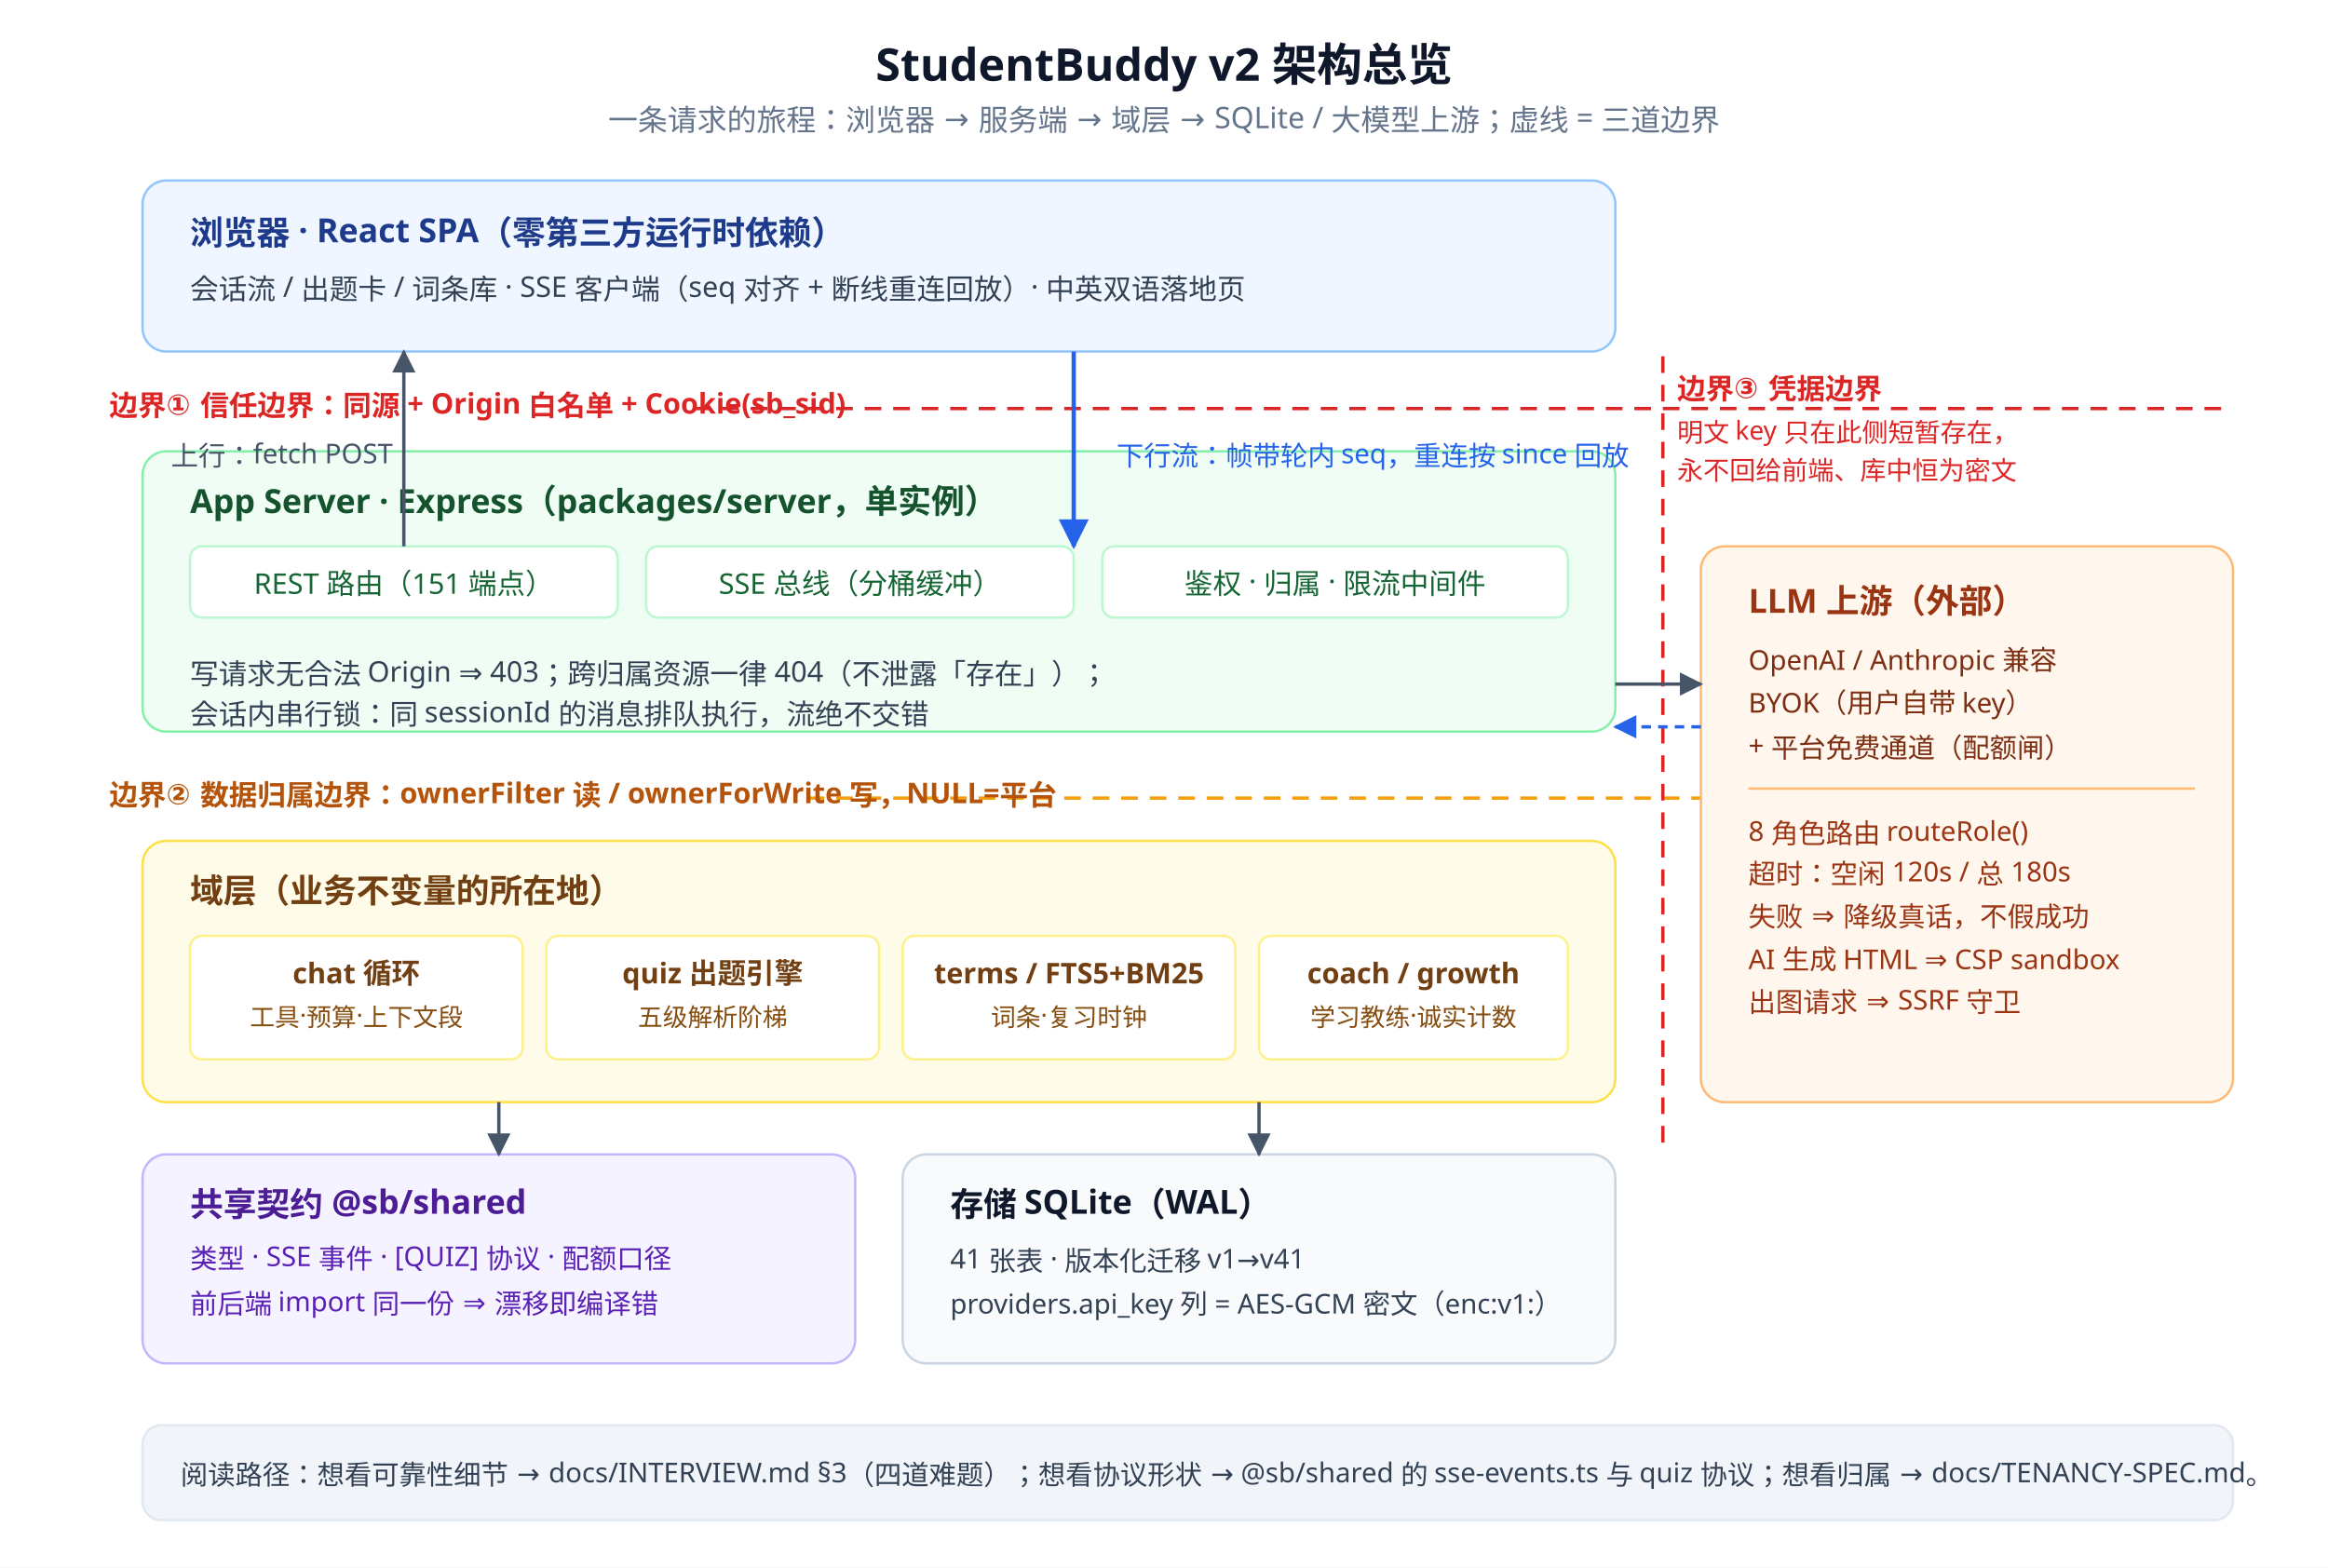
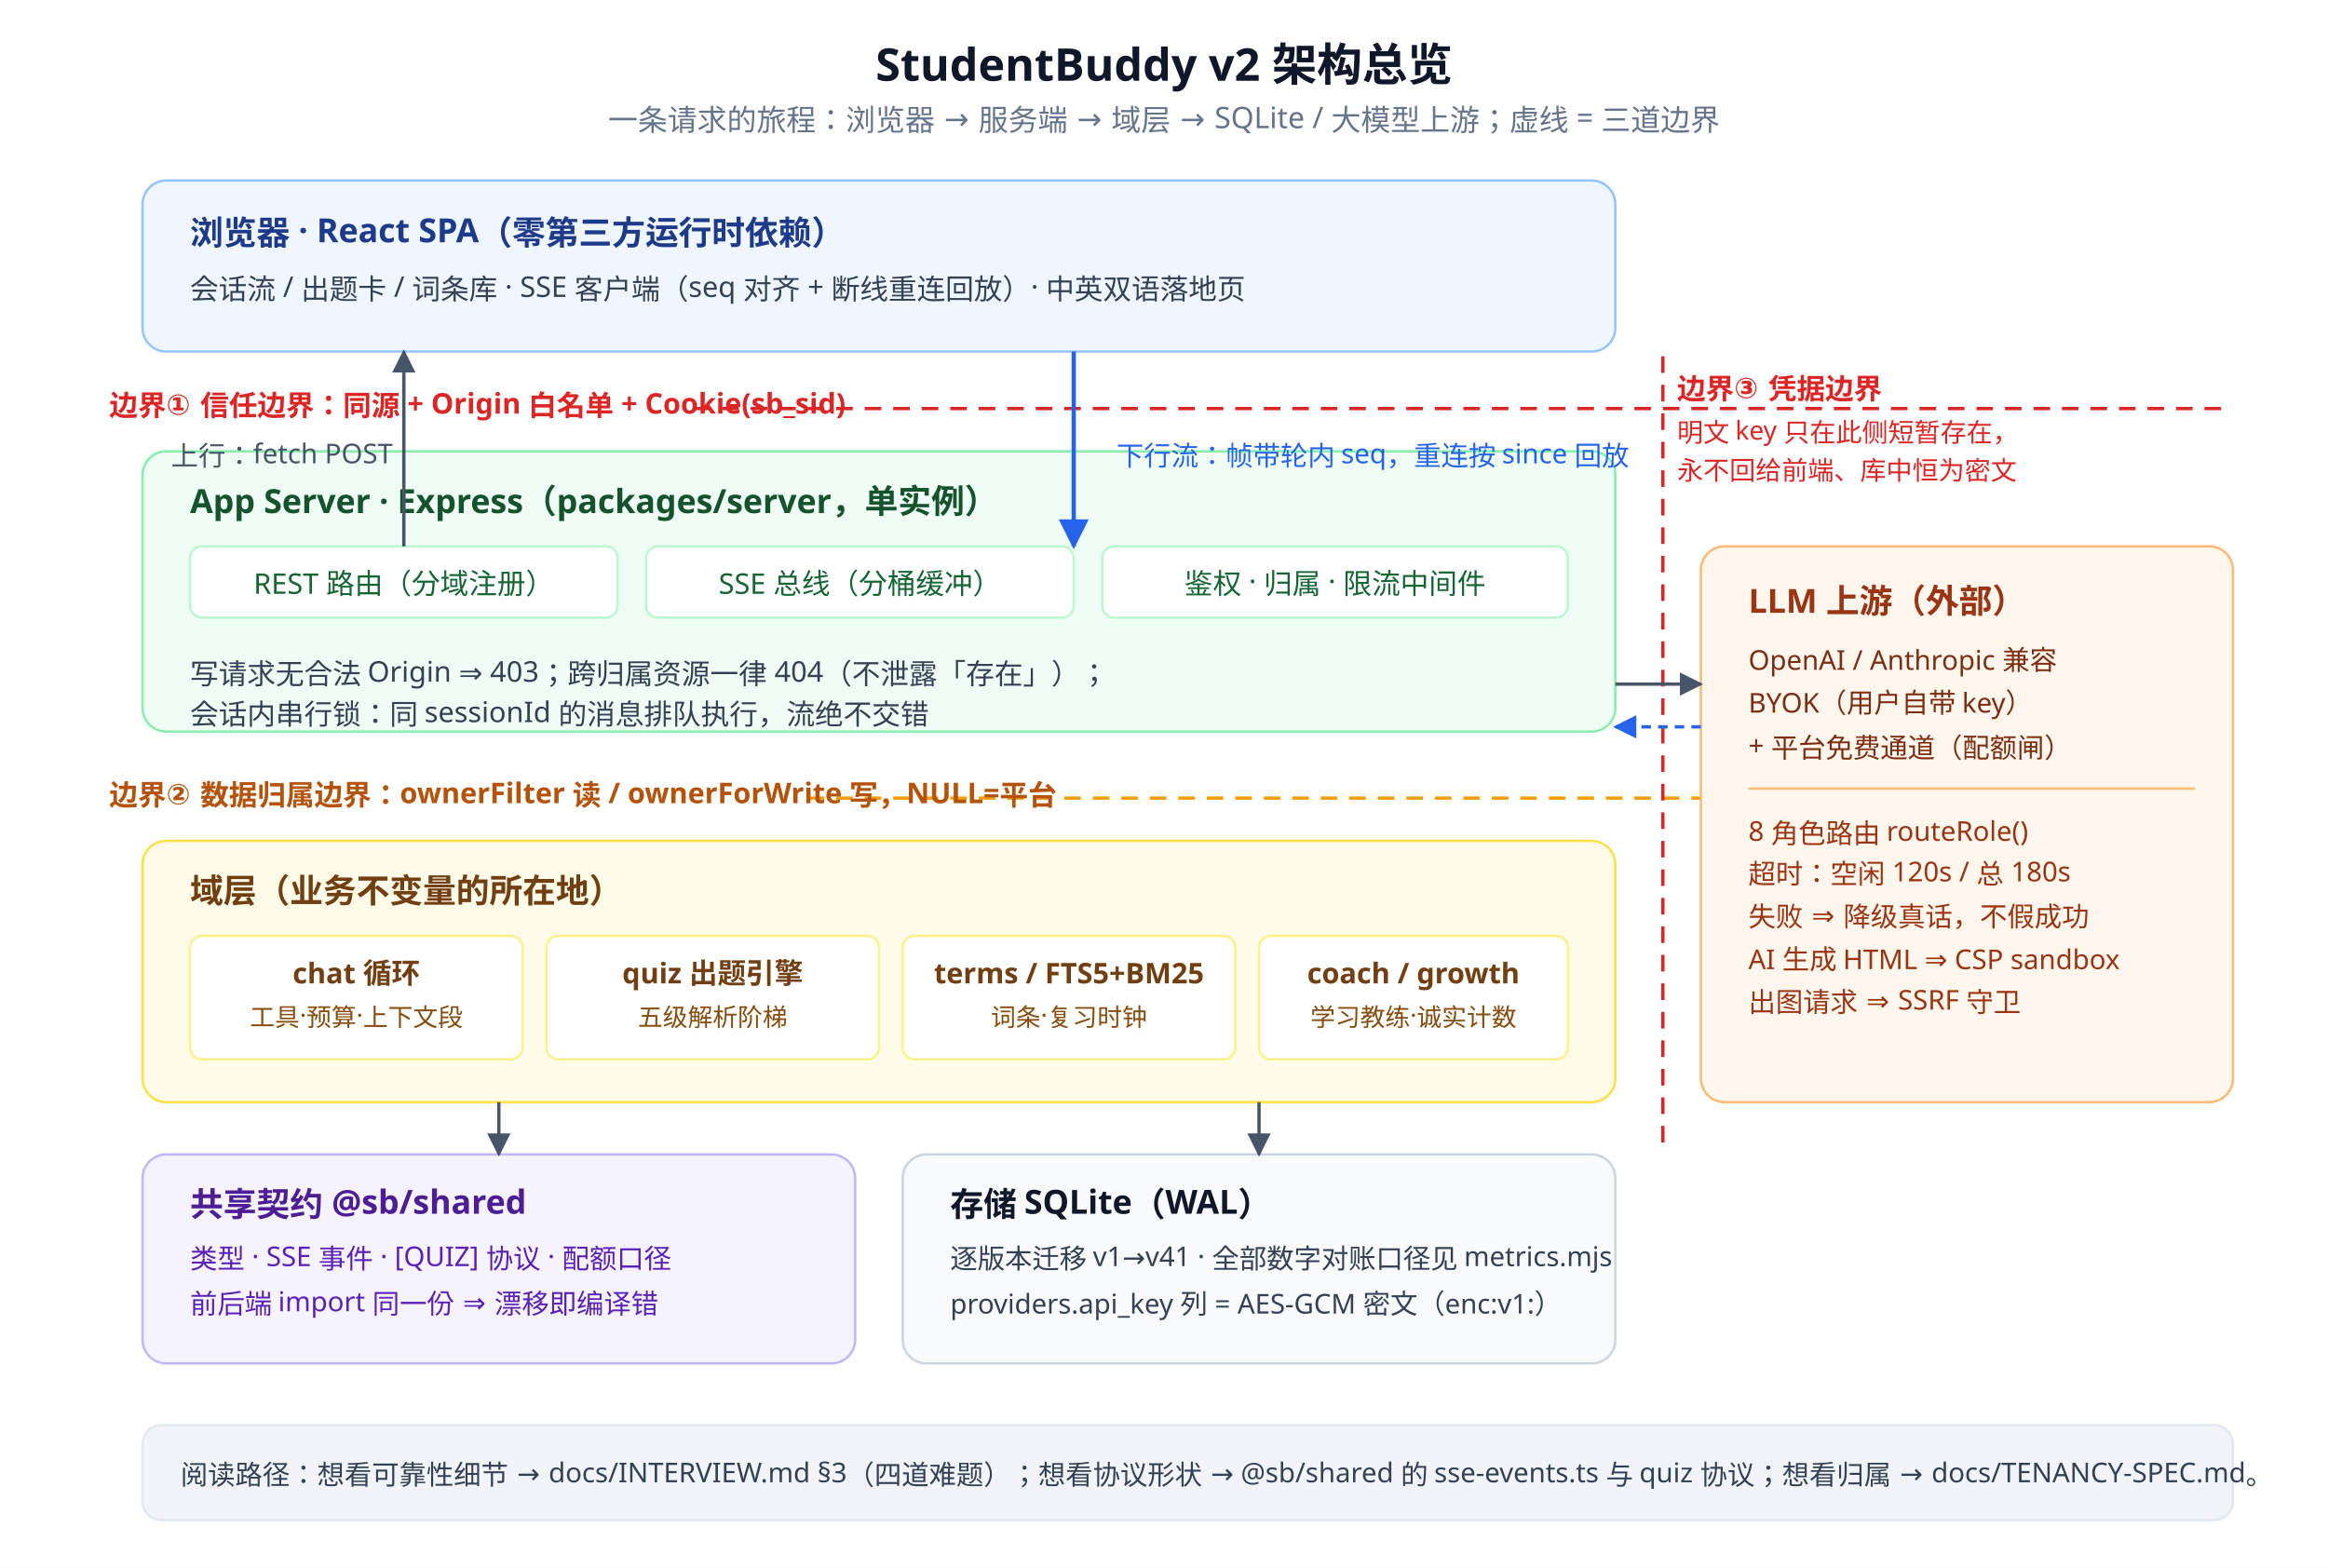
<svg xmlns="http://www.w3.org/2000/svg" width="980" height="660" viewBox="0 0 980 660" font-family="'PingFang SC','Microsoft YaHei','Segoe UI',sans-serif">
  <defs>
    <marker id="arr" viewBox="0 0 10 10" refX="9" refY="5" markerWidth="7" markerHeight="7" orient="auto-start-reverse">
      <path d="M0 0L10 5L0 10z" fill="#475569" />
    </marker>
    <marker id="arrBlue" viewBox="0 0 10 10" refX="9" refY="5" markerWidth="7" markerHeight="7" orient="auto-start-reverse">
      <path d="M0 0L10 5L0 10z" fill="#2563eb" />
    </marker>
  </defs>
  <rect width="980" height="660" fill="#ffffff" />
  <text x="490" y="34" text-anchor="middle" font-size="19" font-weight="700" fill="#0f172a">StudentBuddy v2 架构总览</text>
  <text x="490" y="55" text-anchor="middle" font-size="12.5" fill="#64748b">一条请求的旅程：浏览器 → 服务端 → 域层 → SQLite / 大模型上游；虚线 = 三道边界</text>
  <rect x="60" y="76" width="620" height="72" rx="10" fill="#eff6ff" stroke="#93c5fd" />
  <text x="80" y="103" font-size="14" font-weight="700" fill="#1e3a8a">浏览器 · React SPA（零第三方运行时依赖）</text>
  <text x="80" y="126" font-size="12" fill="#334155">会话流 / 出题卡 / 词条库 · SSE 客户端（seq 对齐 + 断线重连回放）· 中英双语落地页</text>
  <line x1="40" y1="172" x2="940" y2="172" stroke="#dc2626" stroke-width="1.4" stroke-dasharray="7 5" />
  <rect x="40" y="160" width="252" height="20" rx="4" fill="#ffffff" />
  <text x="46" y="175" font-size="12" font-weight="700" fill="#dc2626">边界① 信任边界：同源 + Origin 白名单 + Cookie(sb_sid)</text>
  <rect x="60" y="190" width="620" height="118" rx="10" fill="#f0fdf4" stroke="#86efac" />
  <text x="80" y="216" font-size="14" font-weight="700" fill="#14532d">App Server · Express（packages/server，单实例）</text>
  <rect x="80" y="230" width="180" height="30" rx="5" fill="#ffffff" stroke="#bbf7d0" />
-   <text x="170" y="250" text-anchor="middle" font-size="12" fill="#166534">REST 路由（151 端点）</text>
+   <text x="170" y="250" text-anchor="middle" font-size="12" fill="#166534">REST 路由（分域注册）</text>
  <rect x="272" y="230" width="180" height="30" rx="5" fill="#ffffff" stroke="#bbf7d0" />
  <text x="362" y="250" text-anchor="middle" font-size="12" fill="#166534">SSE 总线（分桶缓冲）</text>
  <rect x="464" y="230" width="196" height="30" rx="5" fill="#ffffff" stroke="#bbf7d0" />
  <text x="562" y="250" text-anchor="middle" font-size="12" fill="#166534">鉴权 · 归属 · 限流中间件</text>
  <text x="80" y="288" font-size="12" fill="#334155">写请求无合法 Origin ⇒ 403；跨归属资源一律 404（不泄露「存在」）；</text>
  <text x="80" y="305" font-size="12" fill="#334155">会话内串行锁：同 sessionId 的消息排队执行，流绝不交错</text>
  <line x1="452" y1="148" x2="452" y2="230" stroke="#2563eb" stroke-width="1.8" marker-end="url(#arrBlue)" />
  <line x1="170" y1="230" x2="170" y2="148" stroke="#475569" stroke-width="1.4" marker-end="url(#arr)" />
  <text x="470" y="196" font-size="11.5" fill="#2563eb">下行流：帧带轮内 seq，重连按 since 回放</text>
  <text x="72" y="196" font-size="11.5" fill="#475569">上行：fetch POST</text>
  <line x1="40" y1="336" x2="940" y2="336" stroke="#f59e0b" stroke-width="1.4" stroke-dasharray="7 5" />
  <rect x="40" y="324" width="300" height="20" rx="4" fill="#ffffff" />
  <text x="46" y="339" font-size="12" font-weight="700" fill="#b45309">边界② 数据归属边界：ownerFilter 读 / ownerForWrite 写，NULL=平台</text>
  <rect x="60" y="354" width="620" height="110" rx="10" fill="#fefce8" stroke="#fde047" />
  <text x="80" y="380" font-size="14" font-weight="700" fill="#713f12">域层（业务不变量的所在地）</text>
  <rect x="80" y="394" width="140" height="52" rx="5" fill="#ffffff" stroke="#fef08a" />
  <text x="150" y="414" text-anchor="middle" font-size="12" font-weight="600" fill="#713f12">chat 循环</text>
  <text x="150" y="432" text-anchor="middle" font-size="10.5" fill="#854d0e">工具·预算·上下文段</text>
  <rect x="230" y="394" width="140" height="52" rx="5" fill="#ffffff" stroke="#fef08a" />
  <text x="300" y="414" text-anchor="middle" font-size="12" font-weight="600" fill="#713f12">quiz 出题引擎</text>
  <text x="300" y="432" text-anchor="middle" font-size="10.5" fill="#854d0e">五级解析阶梯</text>
  <rect x="380" y="394" width="140" height="52" rx="5" fill="#ffffff" stroke="#fef08a" />
  <text x="450" y="414" text-anchor="middle" font-size="12" font-weight="600" fill="#713f12">terms / FTS5+BM25</text>
  <text x="450" y="432" text-anchor="middle" font-size="10.5" fill="#854d0e">词条·复习时钟</text>
  <rect x="530" y="394" width="130" height="52" rx="5" fill="#ffffff" stroke="#fef08a" />
  <text x="595" y="414" text-anchor="middle" font-size="12" font-weight="600" fill="#713f12">coach / growth</text>
  <text x="595" y="432" text-anchor="middle" font-size="10.5" fill="#854d0e">学习教练·诚实计数</text>
  <rect x="60" y="486" width="300" height="88" rx="10" fill="#f5f3ff" stroke="#c4b5fd" />
  <text x="80" y="512" font-size="14" font-weight="700" fill="#4c1d95">共享契约 @sb/shared</text>
  <text x="80" y="534" font-size="11.5" fill="#5b21b6">类型 · SSE 事件 · [QUIZ] 协议 · 配额口径</text>
  <text x="80" y="553" font-size="11.5" fill="#5b21b6">前后端 import 同一份 ⇒ 漂移即编译错</text>
  <rect x="380" y="486" width="300" height="88" rx="10" fill="#f8fafc" stroke="#cbd5e1" />
  <text x="400" y="512" font-size="14" font-weight="700" fill="#0f172a">存储 SQLite（WAL）</text>
-   <text x="400" y="534" font-size="11.5" fill="#334155">41 张表 · 版本化迁移 v1→v41</text>
+   <text x="400" y="534" font-size="11.5" fill="#334155">逐版本迁移 v1→v41 · 全部数字对账口径见 metrics.mjs</text>
  <text x="400" y="553" font-size="11.5" fill="#334155">providers.api_key 列 = AES-GCM 密文（enc:v1:）</text>
  <line x1="210" y1="464" x2="210" y2="486" stroke="#475569" stroke-width="1.4" marker-end="url(#arr)" />
  <line x1="530" y1="464" x2="530" y2="486" stroke="#475569" stroke-width="1.4" marker-end="url(#arr)" />
  <rect x="716" y="230" width="224" height="234" rx="10" fill="#fff7ed" stroke="#fdba74" />
  <text x="736" y="258" font-size="14" font-weight="700" fill="#9a3412">LLM 上游（外部）</text>
  <text x="736" y="282" font-size="11.5" fill="#7c2d12">OpenAI / Anthropic 兼容</text>
  <text x="736" y="300" font-size="11.5" fill="#7c2d12">BYOK（用户自带 key）</text>
  <text x="736" y="318" font-size="11.5" fill="#7c2d12">+ 平台免费通道（配额闸）</text>
  <line x1="736" y1="332" x2="924" y2="332" stroke="#fdba74" />
  <text x="736" y="354" font-size="11.5" fill="#9a3412">8 角色路由 routeRole()</text>
  <text x="736" y="372" font-size="11.5" fill="#9a3412">超时：空闲 120s / 总 180s</text>
  <text x="736" y="390" font-size="11.5" fill="#9a3412">失败 ⇒ 降级真话，不假成功</text>
  <text x="736" y="408" font-size="11.5" fill="#9a3412">AI 生成 HTML ⇒ CSP sandbox</text>
  <text x="736" y="426" font-size="11.5" fill="#9a3412">出图请求 ⇒ SSRF 守卫</text>
  <line x1="700" y1="150" x2="700" y2="486" stroke="#dc2626" stroke-width="1.4" stroke-dasharray="7 5" />
  <text x="706" y="168" font-size="12" font-weight="700" fill="#dc2626">边界③ 凭据边界</text>
  <text x="706" y="186" font-size="11" fill="#dc2626">明文 key 只在此侧短暂存在，</text>
  <text x="706" y="202" font-size="11" fill="#dc2626">永不回给前端、库中恒为密文</text>
  <line x1="680" y1="288" x2="716" y2="288" stroke="#475569" stroke-width="1.4" marker-end="url(#arr)" />
  <line x1="716" y1="306" x2="680" y2="306" stroke="#2563eb" stroke-width="1.4" stroke-dasharray="4 3" marker-end="url(#arrBlue)" />
  <rect x="60" y="600" width="880" height="40" rx="8" fill="#f1f5f9" stroke="#e2e8f0" />
  <text x="76" y="625" font-size="11.5" fill="#334155">阅读路径：想看可靠性细节 → docs/INTERVIEW.md §3（四道难题）；想看协议形状 → @sb/shared 的 sse-events.ts 与 quiz 协议；想看归属 → docs/TENANCY-SPEC.md。</text>
</svg>
